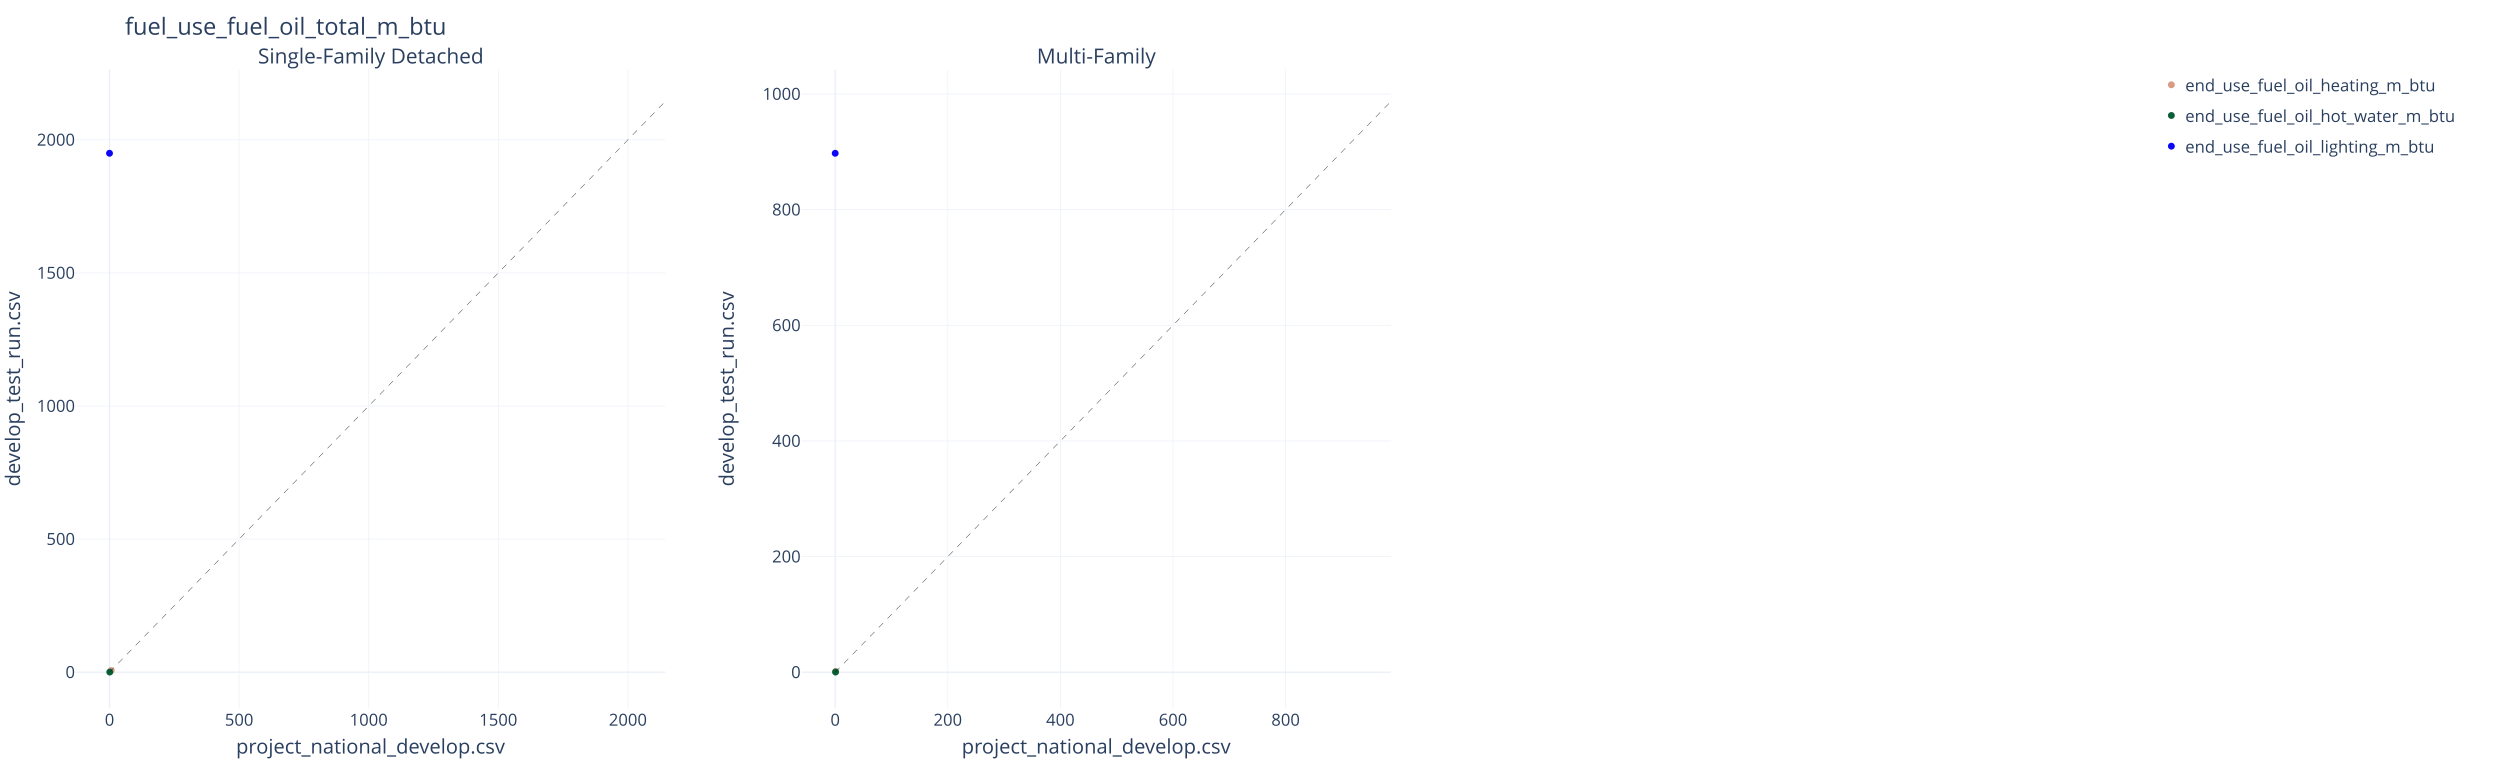
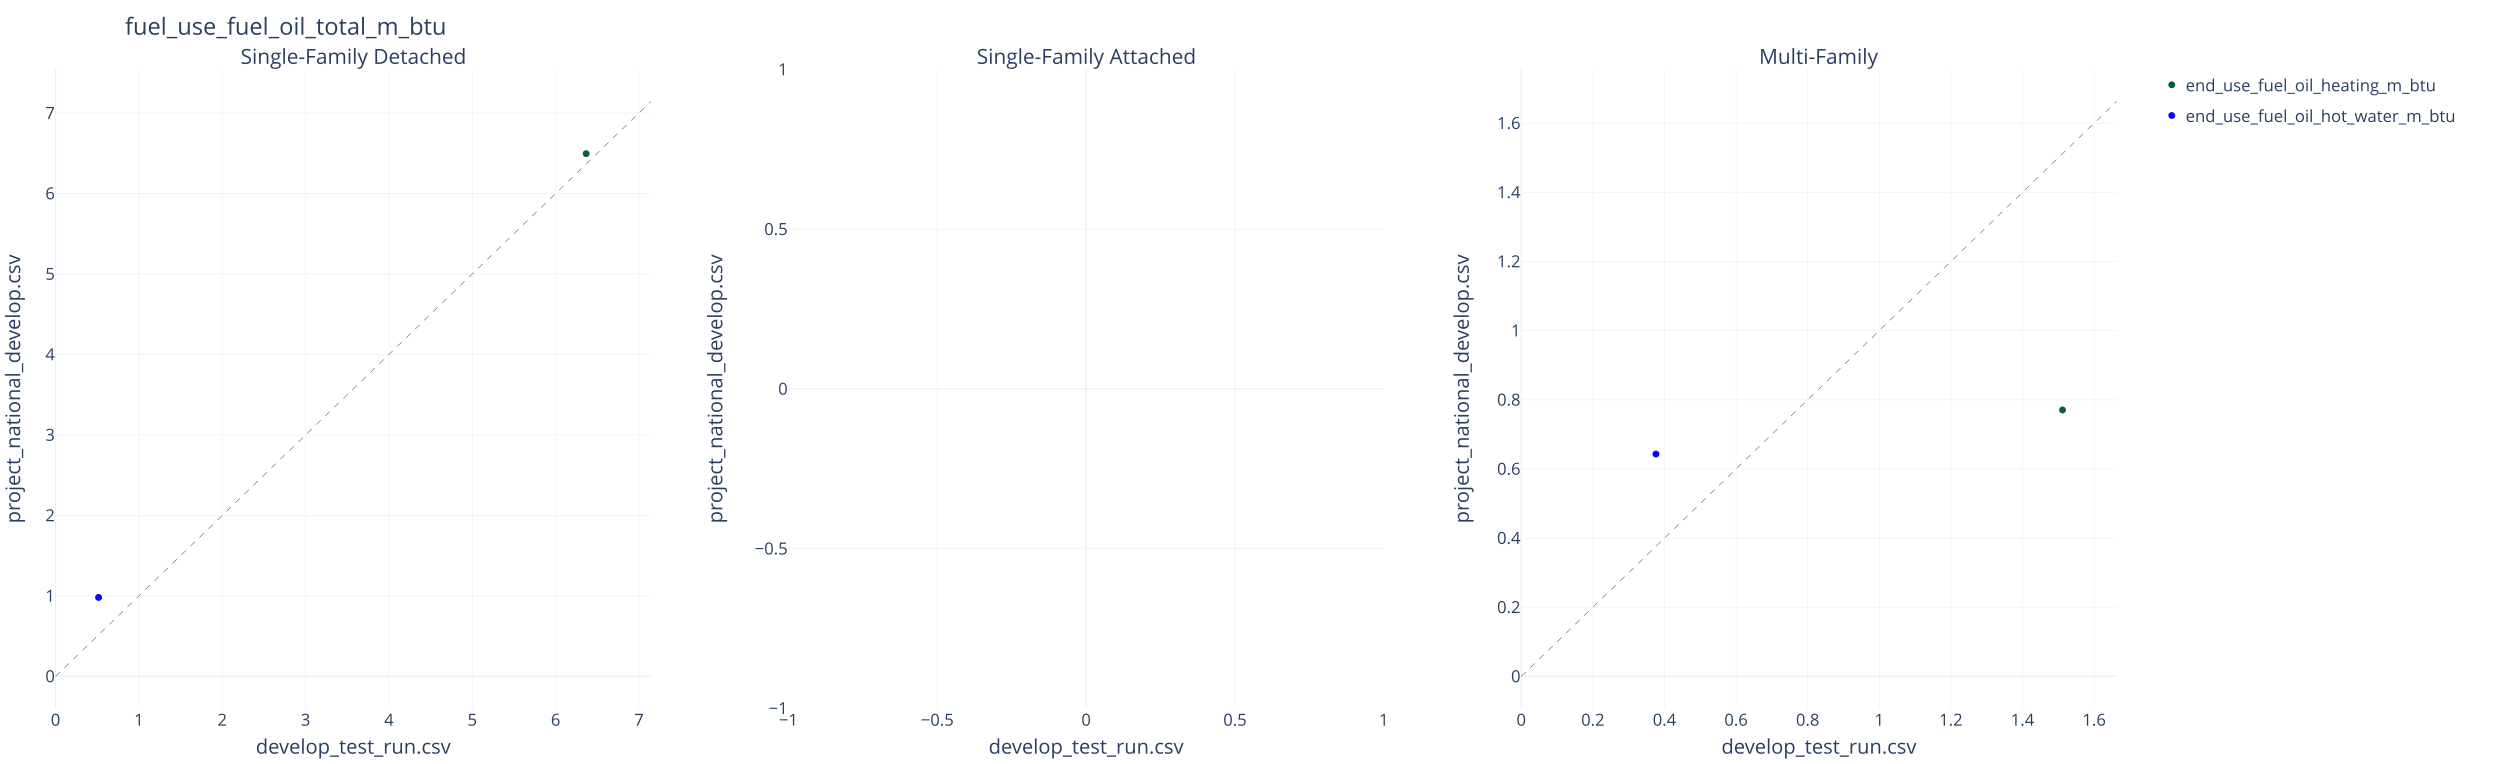
<svg xmlns="http://www.w3.org/2000/svg" class="main-svg" width="3600" height="1100" style="" viewBox="0 0 3600 1100">
  <rect x="0" y="0" width="3600" height="1100" style="fill: rgb(255, 255, 255); fill-opacity: 1;" />
-   <defs id="defs-24ae81">
+   <defs id="defs-8410a2">
    <g class="clips">
-       <clipPath id="clip24ae81xyplot" class="plotclip">
-         <rect width="849.044" height="920" />
-       </clipPath>
-       <clipPath id="clip24ae81x2y2plot" class="plotclip">
-         <rect width="849.044" height="920" />
-       </clipPath>
-       <clipPath class="axesclip" id="clip24ae81x">
-         <rect x="109" y="0" width="849.044" height="1100" />
-       </clipPath>
-       <clipPath class="axesclip" id="clip24ae81y">
+       <clipPath id="clip8410a2xyplot" class="plotclip">
+         <rect width="857.422" height="920" />
+       </clipPath>
+       <clipPath id="clip8410a2x2y2plot" class="plotclip">
+         <rect width="857.422" height="920" />
+       </clipPath>
+       <clipPath id="clip8410a2x3y3plot" class="plotclip">
+         <rect width="857.422" height="920" />
+       </clipPath>
+       <clipPath class="axesclip" id="clip8410a2x">
+         <rect x="80" y="0" width="857.422" height="1100" />
+       </clipPath>
+       <clipPath class="axesclip" id="clip8410a2y">
        <rect x="0" y="100" width="3600" height="920" />
      </clipPath>
-       <clipPath class="axesclip" id="clip24ae81xy">
-         <rect x="109" y="100" width="849.044" height="920" />
-       </clipPath>
-       <clipPath class="axesclip" id="clip24ae81y2">
+       <clipPath class="axesclip" id="clip8410a2xy">
+         <rect x="80" y="100" width="857.422" height="920" />
+       </clipPath>
+       <clipPath class="axesclip" id="clip8410a2y2">
        <rect x="0" y="100" width="3600" height="920" />
      </clipPath>
-       <clipPath class="axesclip" id="clip24ae81xy2">
-         <rect x="109" y="100" width="849.044" height="920" />
-       </clipPath>
-       <clipPath class="axesclip" id="clip24ae81x2">
-         <rect x="1153.978" y="0" width="849.044" height="1100" />
-       </clipPath>
-       <clipPath class="axesclip" id="clip24ae81x2y">
-         <rect x="1153.978" y="100" width="849.044" height="920" />
-       </clipPath>
-       <clipPath class="axesclip" id="clip24ae81x2y2">
-         <rect x="1153.978" y="100" width="849.044" height="920" />
+       <clipPath class="axesclip" id="clip8410a2xy2">
+         <rect x="80" y="100" width="857.422" height="920" />
+       </clipPath>
+       <clipPath class="axesclip" id="clip8410a2y3">
+         <rect x="0" y="100" width="3600" height="920" />
+       </clipPath>
+       <clipPath class="axesclip" id="clip8410a2xy3">
+         <rect x="80" y="100" width="857.422" height="920" />
+       </clipPath>
+       <clipPath class="axesclip" id="clip8410a2x2">
+         <rect x="1135.289" y="0" width="857.422" height="1100" />
+       </clipPath>
+       <clipPath class="axesclip" id="clip8410a2x2y">
+         <rect x="1135.289" y="100" width="857.422" height="920" />
+       </clipPath>
+       <clipPath class="axesclip" id="clip8410a2x2y2">
+         <rect x="1135.289" y="100" width="857.422" height="920" />
+       </clipPath>
+       <clipPath class="axesclip" id="clip8410a2x2y3">
+         <rect x="1135.289" y="100" width="857.422" height="920" />
+       </clipPath>
+       <clipPath class="axesclip" id="clip8410a2x3">
+         <rect x="2190.578" y="0" width="857.422" height="1100" />
+       </clipPath>
+       <clipPath class="axesclip" id="clip8410a2x3y">
+         <rect x="2190.578" y="100" width="857.422" height="920" />
+       </clipPath>
+       <clipPath class="axesclip" id="clip8410a2x3y2">
+         <rect x="2190.578" y="100" width="857.422" height="920" />
+       </clipPath>
+       <clipPath class="axesclip" id="clip8410a2x3y3">
+         <rect x="2190.578" y="100" width="857.422" height="920" />
      </clipPath>
    </g>
    <g class="gradients" />
  </defs>
  <g class="bglayer" />
  <g class="layer-below">
    <g class="imagelayer" />
    <g class="shapelayer" />
  </g>
  <g class="cartesianlayer">
    <g class="subplot xy">
      <g class="layer-subplot">
        <g class="shapelayer" />
        <g class="imagelayer" />
      </g>
      <g class="gridlayer">
        <g class="x">
-           <path class="xgrid crisp" transform="translate(344.32,0)" d="M0,100v920" style="stroke: rgb(235, 240, 248); stroke-opacity: 1; stroke-width: 1px;" />
-           <path class="xgrid crisp" transform="translate(530.93,0)" d="M0,100v920" style="stroke: rgb(235, 240, 248); stroke-opacity: 1; stroke-width: 1px;" />
-           <path class="xgrid crisp" transform="translate(717.55,0)" d="M0,100v920" style="stroke: rgb(235, 240, 248); stroke-opacity: 1; stroke-width: 1px;" />
-           <path class="xgrid crisp" transform="translate(904.16,0)" d="M0,100v920" style="stroke: rgb(235, 240, 248); stroke-opacity: 1; stroke-width: 1px;" />
+           <path class="xgrid crisp" transform="translate(200.01,0)" d="M0,100v920" style="stroke: rgb(235, 240, 248); stroke-opacity: 1; stroke-width: 1px;" />
+           <path class="xgrid crisp" transform="translate(320.03,0)" d="M0,100v920" style="stroke: rgb(235, 240, 248); stroke-opacity: 1; stroke-width: 1px;" />
+           <path class="xgrid crisp" transform="translate(440.04,0)" d="M0,100v920" style="stroke: rgb(235, 240, 248); stroke-opacity: 1; stroke-width: 1px;" />
+           <path class="xgrid crisp" transform="translate(560.06,0)" d="M0,100v920" style="stroke: rgb(235, 240, 248); stroke-opacity: 1; stroke-width: 1px;" />
+           <path class="xgrid crisp" transform="translate(680.07,0)" d="M0,100v920" style="stroke: rgb(235, 240, 248); stroke-opacity: 1; stroke-width: 1px;" />
+           <path class="xgrid crisp" transform="translate(800.08,0)" d="M0,100v920" style="stroke: rgb(235, 240, 248); stroke-opacity: 1; stroke-width: 1px;" />
+           <path class="xgrid crisp" transform="translate(920.1,0)" d="M0,100v920" style="stroke: rgb(235, 240, 248); stroke-opacity: 1; stroke-width: 1px;" />
        </g>
        <g class="y">
-           <path class="ygrid crisp" transform="translate(0,776.29)" d="M109,0h849.044" style="stroke: rgb(235, 240, 248); stroke-opacity: 1; stroke-width: 1px;" />
-           <path class="ygrid crisp" transform="translate(0,584.64)" d="M109,0h849.044" style="stroke: rgb(235, 240, 248); stroke-opacity: 1; stroke-width: 1px;" />
-           <path class="ygrid crisp" transform="translate(0,392.99)" d="M109,0h849.044" style="stroke: rgb(235, 240, 248); stroke-opacity: 1; stroke-width: 1px;" />
-           <path class="ygrid crisp" transform="translate(0,201.33)" d="M109,0h849.044" style="stroke: rgb(235, 240, 248); stroke-opacity: 1; stroke-width: 1px;" />
+           <path class="ygrid crisp" transform="translate(0,858.1)" d="M80,0h857.422" style="stroke: rgb(235, 240, 248); stroke-opacity: 1; stroke-width: 1px;" />
+           <path class="ygrid crisp" transform="translate(0,742.21)" d="M80,0h857.422" style="stroke: rgb(235, 240, 248); stroke-opacity: 1; stroke-width: 1px;" />
+           <path class="ygrid crisp" transform="translate(0,626.31)" d="M80,0h857.422" style="stroke: rgb(235, 240, 248); stroke-opacity: 1; stroke-width: 1px;" />
+           <path class="ygrid crisp" transform="translate(0,510.42)" d="M80,0h857.422" style="stroke: rgb(235, 240, 248); stroke-opacity: 1; stroke-width: 1px;" />
+           <path class="ygrid crisp" transform="translate(0,394.52)" d="M80,0h857.422" style="stroke: rgb(235, 240, 248); stroke-opacity: 1; stroke-width: 1px;" />
+           <path class="ygrid crisp" transform="translate(0,278.63)" d="M80,0h857.422" style="stroke: rgb(235, 240, 248); stroke-opacity: 1; stroke-width: 1px;" />
+           <path class="ygrid crisp" transform="translate(0,162.73)" d="M80,0h857.422" style="stroke: rgb(235, 240, 248); stroke-opacity: 1; stroke-width: 1px;" />
        </g>
      </g>
      <g class="zerolinelayer">
-         <path class="xzl zl crisp" transform="translate(157.7,0)" d="M0,100v920" style="stroke: rgb(235, 240, 248); stroke-opacity: 1; stroke-width: 2px;" />
-         <path class="yzl zl crisp" transform="translate(0,967.95)" d="M109,0h849.044" style="stroke: rgb(235, 240, 248); stroke-opacity: 1; stroke-width: 2px;" />
+         <path class="xzl zl crisp" transform="translate(80,0)" d="M0,100v920" style="stroke: rgb(235, 240, 248); stroke-opacity: 1; stroke-width: 2px;" />
+         <path class="yzl zl crisp" transform="translate(0,974)" d="M80,0h857.422" style="stroke: rgb(235, 240, 248); stroke-opacity: 1; stroke-width: 2px;" />
      </g>
      <path class="xlines-below" />
      <path class="ylines-below" />
      <g class="overlines-below" />
      <g class="xaxislayer-below" />
      <g class="yaxislayer-below" />
      <g class="overaxes-below" />
-       <g class="plot" transform="translate(109,100)" clip-path="url('#clip24ae81xyplot')">
+       <g class="plot" transform="translate(80,100)" clip-path="url('#clip8410a2xyplot')">
        <g class="scatterlayer mlayer">
-           <g class="trace scatter traceefea3f" style="stroke-miterlimit: 2; opacity: 1;">
+           <g class="trace scatter trace79774b" style="stroke-miterlimit: 2; opacity: 1;">
            <g class="fills" />
            <g class="errorbars" />
            <g class="lines" />
            <g class="points">
-               <path class="point" transform="translate(51.13,865.51)" d="M5,0A5,5 0 1,1 0,-5A5,5 0 0,1 5,0Z" style="opacity: 1; stroke-width: 0px; fill: rgb(217, 155, 130); fill-opacity: 1;" />
-             </g>
-             <g class="text" />
-           </g>
-           <g class="trace scatter trace378727" style="stroke-miterlimit: 2; opacity: 1;">
+               <path class="point" transform="translate(764.04,121.27)" d="M5,0A5,5 0 1,1 0,-5A5,5 0 0,1 5,0Z" style="opacity: 1; stroke-width: 0px; fill: rgb(10, 95, 56); fill-opacity: 1;" />
+             </g>
+             <g class="text" />
+           </g>
+           <g class="trace scatter trace654f67" style="stroke-miterlimit: 2; opacity: 1;">
            <g class="fills" />
            <g class="errorbars" />
            <g class="lines" />
            <g class="points">
-               <path class="point" transform="translate(49.07,867.75)" d="M5,0A5,5 0 1,1 0,-5A5,5 0 0,1 5,0Z" style="opacity: 1; stroke-width: 0px; fill: rgb(10, 95, 56); fill-opacity: 1;" />
-             </g>
-             <g class="text" />
-           </g>
-           <g class="trace scatter trace54c8b7" style="stroke-miterlimit: 2; opacity: 1;">
-             <g class="fills" />
-             <g class="errorbars" />
-             <g class="lines" />
-             <g class="points">
-               <path class="point" transform="translate(48.7,120.72)" d="M5,0A5,5 0 1,1 0,-5A5,5 0 0,1 5,0Z" style="opacity: 1; stroke-width: 0px; fill: rgb(12, 6, 247); fill-opacity: 1;" />
-             </g>
-             <g class="text" />
-           </g>
-           <g class="trace scatter trace19ca29" style="stroke-miterlimit: 2; opacity: 1;">
+               <path class="point" transform="translate(61.93,760.34)" d="M5,0A5,5 0 1,1 0,-5A5,5 0 0,1 5,0Z" style="opacity: 1; stroke-width: 0px; fill: rgb(12, 6, 247); fill-opacity: 1;" />
+             </g>
+             <g class="text" />
+           </g>
+           <g class="trace scatter tracee94e32" style="stroke-miterlimit: 2; opacity: 1;">
            <g class="fills" />
            <g class="errorbars" />
            <g class="lines">
-               <path class="js-line" d="M48.7,867.95L849.04,46" style="vector-effect: non-scaling-stroke; fill: none; stroke: rgb(0, 0, 0); stroke-opacity: 1; stroke-width: 0.5px; opacity: 1; stroke-dasharray: 9px, 9px;" />
+               <path class="js-line" d="M0,874L857.42,46" style="vector-effect: non-scaling-stroke; fill: none; stroke: rgb(0, 0, 0); stroke-opacity: 1; stroke-width: 0.5px; opacity: 1; stroke-dasharray: 9px, 9px;" />
            </g>
            <g class="points" />
            <g class="text" />
          </g>
        </g>
      </g>
      <g class="overplot" />
      <path class="xlines-above crisp" style="fill: none;" d="M0,0" />
      <path class="ylines-above crisp" style="fill: none;" d="M0,0" />
      <g class="overlines-above" />
      <g class="xaxislayer-above">
        <g class="xtick">
-           <text text-anchor="middle" x="0" y="1045" transform="translate(157.7,0)" style="font-family: 'Open Sans', verdana, arial, sans-serif; font-size: 24px; fill: rgb(42, 63, 95); fill-opacity: 1; white-space: pre;">0</text>
-         </g>
-         <g class="xtick">
-           <text text-anchor="middle" x="0" y="1045" transform="translate(344.32,0)" style="font-family: 'Open Sans', verdana, arial, sans-serif; font-size: 24px; fill: rgb(42, 63, 95); fill-opacity: 1; white-space: pre;">500</text>
-         </g>
-         <g class="xtick">
-           <text text-anchor="middle" x="0" y="1045" transform="translate(530.93,0)" style="font-family: 'Open Sans', verdana, arial, sans-serif; font-size: 24px; fill: rgb(42, 63, 95); fill-opacity: 1; white-space: pre;">1000</text>
-         </g>
-         <g class="xtick">
-           <text text-anchor="middle" x="0" y="1045" transform="translate(717.55,0)" style="font-family: 'Open Sans', verdana, arial, sans-serif; font-size: 24px; fill: rgb(42, 63, 95); fill-opacity: 1; white-space: pre;">1500</text>
-         </g>
-         <g class="xtick">
-           <text text-anchor="middle" x="0" y="1045" transform="translate(904.16,0)" style="font-family: 'Open Sans', verdana, arial, sans-serif; font-size: 24px; fill: rgb(42, 63, 95); fill-opacity: 1; white-space: pre;">2000</text>
+           <text text-anchor="middle" x="0" y="1045" transform="translate(80,0)" style="font-family: 'Open Sans', verdana, arial, sans-serif; font-size: 24px; fill: rgb(42, 63, 95); fill-opacity: 1; white-space: pre;">0</text>
+         </g>
+         <g class="xtick">
+           <text text-anchor="middle" x="0" y="1045" transform="translate(200.01,0)" style="font-family: 'Open Sans', verdana, arial, sans-serif; font-size: 24px; fill: rgb(42, 63, 95); fill-opacity: 1; white-space: pre;">1</text>
+         </g>
+         <g class="xtick">
+           <text text-anchor="middle" x="0" y="1045" transform="translate(320.03,0)" style="font-family: 'Open Sans', verdana, arial, sans-serif; font-size: 24px; fill: rgb(42, 63, 95); fill-opacity: 1; white-space: pre;">2</text>
+         </g>
+         <g class="xtick">
+           <text text-anchor="middle" x="0" y="1045" transform="translate(440.04,0)" style="font-family: 'Open Sans', verdana, arial, sans-serif; font-size: 24px; fill: rgb(42, 63, 95); fill-opacity: 1; white-space: pre;">3</text>
+         </g>
+         <g class="xtick">
+           <text text-anchor="middle" x="0" y="1045" transform="translate(560.06,0)" style="font-family: 'Open Sans', verdana, arial, sans-serif; font-size: 24px; fill: rgb(42, 63, 95); fill-opacity: 1; white-space: pre;">4</text>
+         </g>
+         <g class="xtick">
+           <text text-anchor="middle" x="0" y="1045" transform="translate(680.07,0)" style="font-family: 'Open Sans', verdana, arial, sans-serif; font-size: 24px; fill: rgb(42, 63, 95); fill-opacity: 1; white-space: pre;">5</text>
+         </g>
+         <g class="xtick">
+           <text text-anchor="middle" x="0" y="1045" transform="translate(800.08,0)" style="font-family: 'Open Sans', verdana, arial, sans-serif; font-size: 24px; fill: rgb(42, 63, 95); fill-opacity: 1; white-space: pre;">6</text>
+         </g>
+         <g class="xtick">
+           <text text-anchor="middle" x="0" y="1045" transform="translate(920.1,0)" style="font-family: 'Open Sans', verdana, arial, sans-serif; font-size: 24px; fill: rgb(42, 63, 95); fill-opacity: 1; white-space: pre;">7</text>
        </g>
      </g>
      <g class="yaxislayer-above">
        <g class="ytick">
-           <text text-anchor="end" x="108" y="8.4" transform="translate(0,967.95)" style="font-family: 'Open Sans', verdana, arial, sans-serif; font-size: 24px; fill: rgb(42, 63, 95); fill-opacity: 1; white-space: pre;">0</text>
-         </g>
-         <g class="ytick">
-           <text text-anchor="end" x="108" y="8.4" transform="translate(0,776.29)" style="font-family: 'Open Sans', verdana, arial, sans-serif; font-size: 24px; fill: rgb(42, 63, 95); fill-opacity: 1; white-space: pre;">500</text>
-         </g>
-         <g class="ytick">
-           <text text-anchor="end" x="108" y="8.4" transform="translate(0,584.64)" style="font-family: 'Open Sans', verdana, arial, sans-serif; font-size: 24px; fill: rgb(42, 63, 95); fill-opacity: 1; white-space: pre;">1000</text>
-         </g>
-         <g class="ytick">
-           <text text-anchor="end" x="108" y="8.4" transform="translate(0,392.99)" style="font-family: 'Open Sans', verdana, arial, sans-serif; font-size: 24px; fill: rgb(42, 63, 95); fill-opacity: 1; white-space: pre;">1500</text>
-         </g>
-         <g class="ytick">
-           <text text-anchor="end" x="108" y="8.4" transform="translate(0,201.33)" style="font-family: 'Open Sans', verdana, arial, sans-serif; font-size: 24px; fill: rgb(42, 63, 95); fill-opacity: 1; white-space: pre;">2000</text>
+           <text text-anchor="end" x="79" y="8.4" transform="translate(0,974)" style="font-family: 'Open Sans', verdana, arial, sans-serif; font-size: 24px; fill: rgb(42, 63, 95); fill-opacity: 1; white-space: pre;">0</text>
+         </g>
+         <g class="ytick">
+           <text text-anchor="end" x="79" y="8.4" transform="translate(0,858.1)" style="font-family: 'Open Sans', verdana, arial, sans-serif; font-size: 24px; fill: rgb(42, 63, 95); fill-opacity: 1; white-space: pre;">1</text>
+         </g>
+         <g class="ytick">
+           <text text-anchor="end" x="79" y="8.4" transform="translate(0,742.21)" style="font-family: 'Open Sans', verdana, arial, sans-serif; font-size: 24px; fill: rgb(42, 63, 95); fill-opacity: 1; white-space: pre;">2</text>
+         </g>
+         <g class="ytick">
+           <text text-anchor="end" x="79" y="8.4" transform="translate(0,626.31)" style="font-family: 'Open Sans', verdana, arial, sans-serif; font-size: 24px; fill: rgb(42, 63, 95); fill-opacity: 1; white-space: pre;">3</text>
+         </g>
+         <g class="ytick">
+           <text text-anchor="end" x="79" y="8.4" transform="translate(0,510.42)" style="font-family: 'Open Sans', verdana, arial, sans-serif; font-size: 24px; fill: rgb(42, 63, 95); fill-opacity: 1; white-space: pre;">4</text>
+         </g>
+         <g class="ytick">
+           <text text-anchor="end" x="79" y="8.4" transform="translate(0,394.52)" style="font-family: 'Open Sans', verdana, arial, sans-serif; font-size: 24px; fill: rgb(42, 63, 95); fill-opacity: 1; white-space: pre;">5</text>
+         </g>
+         <g class="ytick">
+           <text text-anchor="end" x="79" y="8.4" transform="translate(0,278.63)" style="font-family: 'Open Sans', verdana, arial, sans-serif; font-size: 24px; fill: rgb(42, 63, 95); fill-opacity: 1; white-space: pre;">6</text>
+         </g>
+         <g class="ytick">
+           <text text-anchor="end" x="79" y="8.4" transform="translate(0,162.73)" style="font-family: 'Open Sans', verdana, arial, sans-serif; font-size: 24px; fill: rgb(42, 63, 95); fill-opacity: 1; white-space: pre;">7</text>
        </g>
      </g>
      <g class="overaxes-above" />
    </g>
    <g class="subplot x2y2">
      <g class="layer-subplot">
        <g class="shapelayer" />
        <g class="imagelayer" />
      </g>
      <g class="gridlayer">
        <g class="x2">
-           <path class="x2grid crisp" transform="translate(1364.828,0)" d="M0,100v920" style="stroke: rgb(235, 240, 248); stroke-opacity: 1; stroke-width: 1px;" />
-           <path class="x2grid crisp" transform="translate(1526.968,0)" d="M0,100v920" style="stroke: rgb(235, 240, 248); stroke-opacity: 1; stroke-width: 1px;" />
-           <path class="x2grid crisp" transform="translate(1689.118,0)" d="M0,100v920" style="stroke: rgb(235, 240, 248); stroke-opacity: 1; stroke-width: 1px;" />
-           <path class="x2grid crisp" transform="translate(1851.268,0)" d="M0,100v920" style="stroke: rgb(235, 240, 248); stroke-opacity: 1; stroke-width: 1px;" />
+           <path class="x2grid crisp" transform="translate(1349.649,0)" d="M0,100v920" style="stroke: rgb(235, 240, 248); stroke-opacity: 1; stroke-width: 1px;" />
+           <path class="x2grid crisp" transform="translate(1778.359,0)" d="M0,100v920" style="stroke: rgb(235, 240, 248); stroke-opacity: 1; stroke-width: 1px;" />
        </g>
        <g class="y2">
-           <path class="y2grid crisp" transform="translate(0,801.52)" d="M1153.978,0h849.044" style="stroke: rgb(235, 240, 248); stroke-opacity: 1; stroke-width: 1px;" />
-           <path class="y2grid crisp" transform="translate(0,634.97)" d="M1153.978,0h849.044" style="stroke: rgb(235, 240, 248); stroke-opacity: 1; stroke-width: 1px;" />
-           <path class="y2grid crisp" transform="translate(0,468.42)" d="M1153.978,0h849.044" style="stroke: rgb(235, 240, 248); stroke-opacity: 1; stroke-width: 1px;" />
-           <path class="y2grid crisp" transform="translate(0,301.88)" d="M1153.978,0h849.044" style="stroke: rgb(235, 240, 248); stroke-opacity: 1; stroke-width: 1px;" />
-           <path class="y2grid crisp" transform="translate(0,135.33)" d="M1153.978,0h849.044" style="stroke: rgb(235, 240, 248); stroke-opacity: 1; stroke-width: 1px;" />
+           <path class="y2grid crisp" transform="translate(0,790)" d="M1135.289,0h857.422" style="stroke: rgb(235, 240, 248); stroke-opacity: 1; stroke-width: 1px;" />
+           <path class="y2grid crisp" transform="translate(0,330)" d="M1135.289,0h857.422" style="stroke: rgb(235, 240, 248); stroke-opacity: 1; stroke-width: 1px;" />
        </g>
      </g>
      <g class="zerolinelayer">
-         <path class="x2zl zl crisp" transform="translate(1202.678,0)" d="M0,100v920" style="stroke: rgb(235, 240, 248); stroke-opacity: 1; stroke-width: 2px;" />
-         <path class="y2zl zl crisp" transform="translate(0,968.06)" d="M1153.978,0h849.044" style="stroke: rgb(235, 240, 248); stroke-opacity: 1; stroke-width: 2px;" />
+         <path class="x2zl zl crisp" transform="translate(1563.999,0)" d="M0,100v920" style="stroke: rgb(235, 240, 248); stroke-opacity: 1; stroke-width: 2px;" />
+         <path class="y2zl zl crisp" transform="translate(0,560)" d="M1135.289,0h857.422" style="stroke: rgb(235, 240, 248); stroke-opacity: 1; stroke-width: 2px;" />
      </g>
      <path class="xlines-below" />
      <path class="ylines-below" />
      <g class="overlines-below" />
      <g class="xaxislayer-below" />
      <g class="yaxislayer-below" />
      <g class="overaxes-below" />
-       <g class="plot" transform="translate(1153.978,100)" clip-path="url('#clip24ae81x2y2plot')">
+       <g class="plot" transform="translate(1135.289,100)" clip-path="url('#clip8410a2x2y2plot')">
        <g class="scatterlayer mlayer">
-           <g class="trace scatter trace156dd3" style="stroke-miterlimit: 2; opacity: 1;">
+           <g class="trace scatter tracecfc999" style="stroke-miterlimit: 2; opacity: 1;">
            <g class="fills" />
            <g class="errorbars" />
            <g class="lines" />
-             <g class="points">
-               <path class="point" transform="translate(49.33,866.8)" d="M5,0A5,5 0 1,1 0,-5A5,5 0 0,1 5,0Z" style="opacity: 1; stroke-width: 0px; fill: rgb(217, 155, 130); fill-opacity: 1;" />
-             </g>
-             <g class="text" />
-           </g>
-           <g class="trace scatter tracee5cf51" style="stroke-miterlimit: 2; opacity: 1;">
-             <g class="fills" />
-             <g class="errorbars" />
-             <g class="lines" />
-             <g class="points">
-               <path class="point" transform="translate(49.22,867.75)" d="M5,0A5,5 0 1,1 0,-5A5,5 0 0,1 5,0Z" style="opacity: 1; stroke-width: 0px; fill: rgb(10, 95, 56); fill-opacity: 1;" />
-             </g>
-             <g class="text" />
-           </g>
-           <g class="trace scatter trace0045f9" style="stroke-miterlimit: 2; opacity: 1;">
-             <g class="fills" />
-             <g class="errorbars" />
-             <g class="lines" />
-             <g class="points">
-               <path class="point" transform="translate(48.7,120.73)" d="M5,0A5,5 0 1,1 0,-5A5,5 0 0,1 5,0Z" style="opacity: 1; stroke-width: 0px; fill: rgb(12, 6, 247); fill-opacity: 1;" />
-             </g>
-             <g class="text" />
-           </g>
-           <g class="trace scatter tracef6a11c" style="stroke-miterlimit: 2; opacity: 1;">
-             <g class="fills" />
-             <g class="errorbars" />
-             <g class="lines">
-               <path class="js-line" d="M48.7,868.06L849.04,46" style="vector-effect: non-scaling-stroke; fill: none; stroke: rgb(0, 0, 0); stroke-opacity: 1; stroke-width: 0.5px; opacity: 1; stroke-dasharray: 9px, 9px;" />
-             </g>
            <g class="points" />
            <g class="text" />
          </g>
        </g>
      </g>
      <g class="overplot" />
      <path class="xlines-above crisp" style="fill: none;" d="M0,0" />
      <path class="ylines-above crisp" style="fill: none;" d="M0,0" />
      <g class="overlines-above" />
      <g class="xaxislayer-above">
        <g class="x2tick">
-           <text text-anchor="middle" x="0" y="1045" transform="translate(1202.678,0)" style="font-family: 'Open Sans', verdana, arial, sans-serif; font-size: 24px; fill: rgb(42, 63, 95); fill-opacity: 1; white-space: pre;">0</text>
+           <text text-anchor="middle" x="0" y="1045" transform="translate(1135.289,0)" style="font-family: 'Open Sans', verdana, arial, sans-serif; font-size: 24px; fill: rgb(42, 63, 95); fill-opacity: 1; white-space: pre;">−1</text>
        </g>
        <g class="x2tick">
-           <text text-anchor="middle" x="0" y="1045" transform="translate(1364.828,0)" style="font-family: 'Open Sans', verdana, arial, sans-serif; font-size: 24px; fill: rgb(42, 63, 95); fill-opacity: 1; white-space: pre;">200</text>
+           <text text-anchor="middle" x="0" y="1045" transform="translate(1349.649,0)" style="font-family: 'Open Sans', verdana, arial, sans-serif; font-size: 24px; fill: rgb(42, 63, 95); fill-opacity: 1; white-space: pre;">−0.5</text>
        </g>
        <g class="x2tick">
-           <text text-anchor="middle" x="0" y="1045" transform="translate(1526.968,0)" style="font-family: 'Open Sans', verdana, arial, sans-serif; font-size: 24px; fill: rgb(42, 63, 95); fill-opacity: 1; white-space: pre;">400</text>
+           <text text-anchor="middle" x="0" y="1045" transform="translate(1563.999,0)" style="font-family: 'Open Sans', verdana, arial, sans-serif; font-size: 24px; fill: rgb(42, 63, 95); fill-opacity: 1; white-space: pre;">0</text>
        </g>
        <g class="x2tick">
-           <text text-anchor="middle" x="0" y="1045" transform="translate(1689.118,0)" style="font-family: 'Open Sans', verdana, arial, sans-serif; font-size: 24px; fill: rgb(42, 63, 95); fill-opacity: 1; white-space: pre;">600</text>
+           <text text-anchor="middle" x="0" y="1045" transform="translate(1778.359,0)" style="font-family: 'Open Sans', verdana, arial, sans-serif; font-size: 24px; fill: rgb(42, 63, 95); fill-opacity: 1; white-space: pre;">0.5</text>
        </g>
        <g class="x2tick">
-           <text text-anchor="middle" x="0" y="1045" transform="translate(1851.268,0)" style="font-family: 'Open Sans', verdana, arial, sans-serif; font-size: 24px; fill: rgb(42, 63, 95); fill-opacity: 1; white-space: pre;">800</text>
+           <text text-anchor="middle" x="0" y="1045" transform="translate(1992.709,0)" style="font-family: 'Open Sans', verdana, arial, sans-serif; font-size: 24px; fill: rgb(42, 63, 95); fill-opacity: 1; white-space: pre;">1</text>
        </g>
      </g>
      <g class="yaxislayer-above">
        <g class="y2tick">
-           <text text-anchor="end" x="1152.978" y="8.4" transform="translate(0,968.06)" style="font-family: 'Open Sans', verdana, arial, sans-serif; font-size: 24px; fill: rgb(42, 63, 95); fill-opacity: 1; white-space: pre;">0</text>
+           <text text-anchor="end" x="1134.289" y="8.4" transform="translate(0,1020)" style="font-family: 'Open Sans', verdana, arial, sans-serif; font-size: 24px; fill: rgb(42, 63, 95); fill-opacity: 1; white-space: pre;">−1</text>
        </g>
        <g class="y2tick">
-           <text text-anchor="end" x="1152.978" y="8.4" transform="translate(0,801.52)" style="font-family: 'Open Sans', verdana, arial, sans-serif; font-size: 24px; fill: rgb(42, 63, 95); fill-opacity: 1; white-space: pre;">200</text>
+           <text text-anchor="end" x="1134.289" y="8.4" transform="translate(0,790)" style="font-family: 'Open Sans', verdana, arial, sans-serif; font-size: 24px; fill: rgb(42, 63, 95); fill-opacity: 1; white-space: pre;">−0.5</text>
        </g>
        <g class="y2tick">
-           <text text-anchor="end" x="1152.978" y="8.4" transform="translate(0,634.97)" style="font-family: 'Open Sans', verdana, arial, sans-serif; font-size: 24px; fill: rgb(42, 63, 95); fill-opacity: 1; white-space: pre;">400</text>
+           <text text-anchor="end" x="1134.289" y="8.4" transform="translate(0,560)" style="font-family: 'Open Sans', verdana, arial, sans-serif; font-size: 24px; fill: rgb(42, 63, 95); fill-opacity: 1; white-space: pre;">0</text>
        </g>
        <g class="y2tick">
-           <text text-anchor="end" x="1152.978" y="8.4" transform="translate(0,468.42)" style="font-family: 'Open Sans', verdana, arial, sans-serif; font-size: 24px; fill: rgb(42, 63, 95); fill-opacity: 1; white-space: pre;">600</text>
+           <text text-anchor="end" x="1134.289" y="8.4" transform="translate(0,330)" style="font-family: 'Open Sans', verdana, arial, sans-serif; font-size: 24px; fill: rgb(42, 63, 95); fill-opacity: 1; white-space: pre;">0.5</text>
        </g>
        <g class="y2tick">
-           <text text-anchor="end" x="1152.978" y="8.4" transform="translate(0,301.88)" style="font-family: 'Open Sans', verdana, arial, sans-serif; font-size: 24px; fill: rgb(42, 63, 95); fill-opacity: 1; white-space: pre;">800</text>
-         </g>
-         <g class="y2tick">
-           <text text-anchor="end" x="1152.978" y="8.4" transform="translate(0,135.33)" style="font-family: 'Open Sans', verdana, arial, sans-serif; font-size: 24px; fill: rgb(42, 63, 95); fill-opacity: 1; white-space: pre;">1000</text>
+           <text text-anchor="end" x="1134.289" y="8.4" transform="translate(0,100)" style="font-family: 'Open Sans', verdana, arial, sans-serif; font-size: 24px; fill: rgb(42, 63, 95); fill-opacity: 1; white-space: pre;">1</text>
+         </g>
+       </g>
+       <g class="overaxes-above" />
+     </g>
+     <g class="subplot x3y3">
+       <g class="layer-subplot">
+         <g class="shapelayer" />
+         <g class="imagelayer" />
+       </g>
+       <g class="gridlayer">
+         <g class="x3">
+           <path class="x3grid crisp" transform="translate(2293.698,0)" d="M0,100v920" style="stroke: rgb(235, 240, 248); stroke-opacity: 1; stroke-width: 1px;" />
+           <path class="x3grid crisp" transform="translate(2396.818,0)" d="M0,100v920" style="stroke: rgb(235, 240, 248); stroke-opacity: 1; stroke-width: 1px;" />
+           <path class="x3grid crisp" transform="translate(2499.938,0)" d="M0,100v920" style="stroke: rgb(235, 240, 248); stroke-opacity: 1; stroke-width: 1px;" />
+           <path class="x3grid crisp" transform="translate(2603.058,0)" d="M0,100v920" style="stroke: rgb(235, 240, 248); stroke-opacity: 1; stroke-width: 1px;" />
+           <path class="x3grid crisp" transform="translate(2706.178,0)" d="M0,100v920" style="stroke: rgb(235, 240, 248); stroke-opacity: 1; stroke-width: 1px;" />
+           <path class="x3grid crisp" transform="translate(2809.298,0)" d="M0,100v920" style="stroke: rgb(235, 240, 248); stroke-opacity: 1; stroke-width: 1px;" />
+           <path class="x3grid crisp" transform="translate(2912.418,0)" d="M0,100v920" style="stroke: rgb(235, 240, 248); stroke-opacity: 1; stroke-width: 1px;" />
+           <path class="x3grid crisp" transform="translate(3015.538,0)" d="M0,100v920" style="stroke: rgb(235, 240, 248); stroke-opacity: 1; stroke-width: 1px;" />
+         </g>
+         <g class="y3">
+           <path class="y3grid crisp" transform="translate(0,874.42)" d="M2190.578,0h857.422" style="stroke: rgb(235, 240, 248); stroke-opacity: 1; stroke-width: 1px;" />
+           <path class="y3grid crisp" transform="translate(0,774.84)" d="M2190.578,0h857.422" style="stroke: rgb(235, 240, 248); stroke-opacity: 1; stroke-width: 1px;" />
+           <path class="y3grid crisp" transform="translate(0,675.25)" d="M2190.578,0h857.422" style="stroke: rgb(235, 240, 248); stroke-opacity: 1; stroke-width: 1px;" />
+           <path class="y3grid crisp" transform="translate(0,575.67)" d="M2190.578,0h857.422" style="stroke: rgb(235, 240, 248); stroke-opacity: 1; stroke-width: 1px;" />
+           <path class="y3grid crisp" transform="translate(0,476.09)" d="M2190.578,0h857.422" style="stroke: rgb(235, 240, 248); stroke-opacity: 1; stroke-width: 1px;" />
+           <path class="y3grid crisp" transform="translate(0,376.51)" d="M2190.578,0h857.422" style="stroke: rgb(235, 240, 248); stroke-opacity: 1; stroke-width: 1px;" />
+           <path class="y3grid crisp" transform="translate(0,276.93)" d="M2190.578,0h857.422" style="stroke: rgb(235, 240, 248); stroke-opacity: 1; stroke-width: 1px;" />
+           <path class="y3grid crisp" transform="translate(0,177.34)" d="M2190.578,0h857.422" style="stroke: rgb(235, 240, 248); stroke-opacity: 1; stroke-width: 1px;" />
+         </g>
+       </g>
+       <g class="zerolinelayer">
+         <path class="x3zl zl crisp" transform="translate(2190.578,0)" d="M0,100v920" style="stroke: rgb(235, 240, 248); stroke-opacity: 1; stroke-width: 2px;" />
+         <path class="y3zl zl crisp" transform="translate(0,974)" d="M2190.578,0h857.422" style="stroke: rgb(235, 240, 248); stroke-opacity: 1; stroke-width: 2px;" />
+       </g>
+       <path class="xlines-below" />
+       <path class="ylines-below" />
+       <g class="overlines-below" />
+       <g class="xaxislayer-below" />
+       <g class="yaxislayer-below" />
+       <g class="overaxes-below" />
+       <g class="plot" transform="translate(2190.578,100)" clip-path="url('#clip8410a2x3y3plot')">
+         <g class="scatterlayer mlayer">
+           <g class="trace scatter trace0fedd6" style="stroke-miterlimit: 2; opacity: 1;">
+             <g class="fills" />
+             <g class="errorbars" />
+             <g class="lines" />
+             <g class="points">
+               <path class="point" transform="translate(779.47,490.36)" d="M5,0A5,5 0 1,1 0,-5A5,5 0 0,1 5,0Z" style="opacity: 1; stroke-width: 0px; fill: rgb(10, 95, 56); fill-opacity: 1;" />
+             </g>
+             <g class="text" />
+           </g>
+           <g class="trace scatter trace68eef4" style="stroke-miterlimit: 2; opacity: 1;">
+             <g class="fills" />
+             <g class="errorbars" />
+             <g class="lines" />
+             <g class="points">
+               <path class="point" transform="translate(193.99,553.84)" d="M5,0A5,5 0 1,1 0,-5A5,5 0 0,1 5,0Z" style="opacity: 1; stroke-width: 0px; fill: rgb(12, 6, 247); fill-opacity: 1;" />
+             </g>
+             <g class="text" />
+           </g>
+           <g class="trace scatter trace5a6f7e" style="stroke-miterlimit: 2; opacity: 1;">
+             <g class="fills" />
+             <g class="errorbars" />
+             <g class="lines">
+               <path class="js-line" d="M0,874L857.42,46" style="vector-effect: non-scaling-stroke; fill: none; stroke: rgb(0, 0, 0); stroke-opacity: 1; stroke-width: 0.5px; opacity: 1; stroke-dasharray: 9px, 9px;" />
+             </g>
+             <g class="points" />
+             <g class="text" />
+           </g>
+         </g>
+       </g>
+       <g class="overplot" />
+       <path class="xlines-above crisp" style="fill: none;" d="M0,0" />
+       <path class="ylines-above crisp" style="fill: none;" d="M0,0" />
+       <g class="overlines-above" />
+       <g class="xaxislayer-above">
+         <g class="x3tick">
+           <text text-anchor="middle" x="0" y="1045" transform="translate(2190.578,0)" style="font-family: 'Open Sans', verdana, arial, sans-serif; font-size: 24px; fill: rgb(42, 63, 95); fill-opacity: 1; white-space: pre;">0</text>
+         </g>
+         <g class="x3tick">
+           <text text-anchor="middle" x="0" y="1045" transform="translate(2293.698,0)" style="font-family: 'Open Sans', verdana, arial, sans-serif; font-size: 24px; fill: rgb(42, 63, 95); fill-opacity: 1; white-space: pre;">0.2</text>
+         </g>
+         <g class="x3tick">
+           <text text-anchor="middle" x="0" y="1045" transform="translate(2396.818,0)" style="font-family: 'Open Sans', verdana, arial, sans-serif; font-size: 24px; fill: rgb(42, 63, 95); fill-opacity: 1; white-space: pre;">0.4</text>
+         </g>
+         <g class="x3tick">
+           <text text-anchor="middle" x="0" y="1045" transform="translate(2499.938,0)" style="font-family: 'Open Sans', verdana, arial, sans-serif; font-size: 24px; fill: rgb(42, 63, 95); fill-opacity: 1; white-space: pre;">0.6</text>
+         </g>
+         <g class="x3tick">
+           <text text-anchor="middle" x="0" y="1045" transform="translate(2603.058,0)" style="font-family: 'Open Sans', verdana, arial, sans-serif; font-size: 24px; fill: rgb(42, 63, 95); fill-opacity: 1; white-space: pre;">0.8</text>
+         </g>
+         <g class="x3tick">
+           <text text-anchor="middle" x="0" y="1045" transform="translate(2706.178,0)" style="font-family: 'Open Sans', verdana, arial, sans-serif; font-size: 24px; fill: rgb(42, 63, 95); fill-opacity: 1; white-space: pre;">1</text>
+         </g>
+         <g class="x3tick">
+           <text text-anchor="middle" x="0" y="1045" transform="translate(2809.298,0)" style="font-family: 'Open Sans', verdana, arial, sans-serif; font-size: 24px; fill: rgb(42, 63, 95); fill-opacity: 1; white-space: pre;">1.2</text>
+         </g>
+         <g class="x3tick">
+           <text text-anchor="middle" x="0" y="1045" transform="translate(2912.418,0)" style="font-family: 'Open Sans', verdana, arial, sans-serif; font-size: 24px; fill: rgb(42, 63, 95); fill-opacity: 1; white-space: pre;">1.4</text>
+         </g>
+         <g class="x3tick">
+           <text text-anchor="middle" x="0" y="1045" transform="translate(3015.538,0)" style="font-family: 'Open Sans', verdana, arial, sans-serif; font-size: 24px; fill: rgb(42, 63, 95); fill-opacity: 1; white-space: pre;">1.6</text>
+         </g>
+       </g>
+       <g class="yaxislayer-above">
+         <g class="y3tick">
+           <text text-anchor="end" x="2189.578" y="8.4" transform="translate(0,974)" style="font-family: 'Open Sans', verdana, arial, sans-serif; font-size: 24px; fill: rgb(42, 63, 95); fill-opacity: 1; white-space: pre;">0</text>
+         </g>
+         <g class="y3tick">
+           <text text-anchor="end" x="2189.578" y="8.4" transform="translate(0,874.42)" style="font-family: 'Open Sans', verdana, arial, sans-serif; font-size: 24px; fill: rgb(42, 63, 95); fill-opacity: 1; white-space: pre;">0.2</text>
+         </g>
+         <g class="y3tick">
+           <text text-anchor="end" x="2189.578" y="8.4" transform="translate(0,774.84)" style="font-family: 'Open Sans', verdana, arial, sans-serif; font-size: 24px; fill: rgb(42, 63, 95); fill-opacity: 1; white-space: pre;">0.4</text>
+         </g>
+         <g class="y3tick">
+           <text text-anchor="end" x="2189.578" y="8.4" transform="translate(0,675.25)" style="font-family: 'Open Sans', verdana, arial, sans-serif; font-size: 24px; fill: rgb(42, 63, 95); fill-opacity: 1; white-space: pre;">0.6</text>
+         </g>
+         <g class="y3tick">
+           <text text-anchor="end" x="2189.578" y="8.4" transform="translate(0,575.67)" style="font-family: 'Open Sans', verdana, arial, sans-serif; font-size: 24px; fill: rgb(42, 63, 95); fill-opacity: 1; white-space: pre;">0.8</text>
+         </g>
+         <g class="y3tick">
+           <text text-anchor="end" x="2189.578" y="8.4" transform="translate(0,476.09)" style="font-family: 'Open Sans', verdana, arial, sans-serif; font-size: 24px; fill: rgb(42, 63, 95); fill-opacity: 1; white-space: pre;">1</text>
+         </g>
+         <g class="y3tick">
+           <text text-anchor="end" x="2189.578" y="8.4" transform="translate(0,376.51)" style="font-family: 'Open Sans', verdana, arial, sans-serif; font-size: 24px; fill: rgb(42, 63, 95); fill-opacity: 1; white-space: pre;">1.2</text>
+         </g>
+         <g class="y3tick">
+           <text text-anchor="end" x="2189.578" y="8.4" transform="translate(0,276.93)" style="font-family: 'Open Sans', verdana, arial, sans-serif; font-size: 24px; fill: rgb(42, 63, 95); fill-opacity: 1; white-space: pre;">1.4</text>
+         </g>
+         <g class="y3tick">
+           <text text-anchor="end" x="2189.578" y="8.4" transform="translate(0,177.34)" style="font-family: 'Open Sans', verdana, arial, sans-serif; font-size: 24px; fill: rgb(42, 63, 95); fill-opacity: 1; white-space: pre;">1.6</text>
        </g>
      </g>
      <g class="overaxes-above" />
    </g>
  </g>
  <g class="polarlayer" />
  <g class="ternarylayer" />
  <g class="geolayer" />
  <g class="funnelarealayer" />
  <g class="pielayer" />
  <g class="treemaplayer" />
  <g class="sunburstlayer" />
  <g class="glimages" />
-   <defs id="topdefs-24ae81">
+   <defs id="topdefs-8410a2">
    <g class="clips" />
-     <clipPath id="legend24ae81">
-       <rect width="481" height="133" x="0" y="0" />
+     <clipPath id="legend8410a2">
+       <rect width="481" height="89" x="0" y="0" />
    </clipPath>
  </defs>
  <g class="layer-above">
    <g class="imagelayer" />
    <g class="shapelayer" />
  </g>
  <g class="infolayer">
-     <g class="legend" pointer-events="all" transform="translate(3106.78,100)">
-       <rect class="bg" shape-rendering="crispEdges" style="stroke: rgb(68, 68, 68); stroke-opacity: 1; fill: rgb(255, 255, 255); fill-opacity: 1; stroke-width: 0px;" width="481" height="133" x="0" y="0" />
-       <g class="scrollbox" transform="" clip-path="url('#legend24ae81')">
+     <g class="legend" pointer-events="all" transform="translate(3107.36,100)">
+       <rect class="bg" shape-rendering="crispEdges" style="stroke: rgb(68, 68, 68); stroke-opacity: 1; fill: rgb(255, 255, 255); fill-opacity: 1; stroke-width: 0px;" width="481" height="89" x="0" y="0" />
+       <g class="scrollbox" transform="" clip-path="url('#legend8410a2')">
        <g class="groups" transform="">
          <g class="traces" style="opacity: 1;" transform="translate(0,22.1)">
            <text class="legendtext" text-anchor="start" x="40" y="9.36" style="font-family: 'Open Sans', verdana, arial, sans-serif; font-size: 24px; fill: rgb(42, 63, 95); fill-opacity: 1; white-space: pre;">end_use_fuel_oil_heating_m_btu</text>
            <g class="layers" style="opacity: 1;">
              <g class="legendfill" />
              <g class="legendlines" />
              <g class="legendsymbols">
                <g class="legendpoints">
-                   <path class="scatterpts" transform="translate(20,0)" d="M5,0A5,5 0 1,1 0,-5A5,5 0 0,1 5,0Z" style="opacity: 1; stroke-width: 0px; fill: rgb(217, 155, 130); fill-opacity: 1;" />
+                   <path class="scatterpts" transform="translate(20,0)" d="M5,0A5,5 0 1,1 0,-5A5,5 0 0,1 5,0Z" style="opacity: 1; stroke-width: 0px; fill: rgb(10, 95, 56); fill-opacity: 1;" />
                </g>
              </g>
            </g>
            <rect class="legendtoggle" x="0" y="-17.1" width="475.453" height="34.2" style="fill: rgb(0, 0, 0); fill-opacity: 0;" />
          </g>
        </g>
        <g class="groups" transform="translate(0,10)">
          <g class="traces" style="opacity: 1;" transform="translate(0,56.3)">
            <text class="legendtext" text-anchor="start" x="40" y="9.36" style="font-family: 'Open Sans', verdana, arial, sans-serif; font-size: 24px; fill: rgb(42, 63, 95); fill-opacity: 1; white-space: pre;">end_use_fuel_oil_hot_water_m_btu</text>
            <g class="layers" style="opacity: 1;">
              <g class="legendfill" />
              <g class="legendlines" />
              <g class="legendsymbols">
                <g class="legendpoints">
-                   <path class="scatterpts" transform="translate(20,0)" d="M5,0A5,5 0 1,1 0,-5A5,5 0 0,1 5,0Z" style="opacity: 1; stroke-width: 0px; fill: rgb(10, 95, 56); fill-opacity: 1;" />
-                 </g>
-               </g>
-             </g>
-             <rect class="legendtoggle" x="0" y="-17.1" width="475.453" height="34.2" style="fill: rgb(0, 0, 0); fill-opacity: 0;" />
-           </g>
-         </g>
-         <g class="groups" transform="translate(0,20)">
-           <g class="traces" style="opacity: 1;" transform="translate(0,90.5)">
-             <text class="legendtext" text-anchor="start" x="40" y="9.36" style="font-family: 'Open Sans', verdana, arial, sans-serif; font-size: 24px; fill: rgb(42, 63, 95); fill-opacity: 1; white-space: pre;">end_use_fuel_oil_lighting_m_btu</text>
-             <g class="layers" style="opacity: 1;">
-               <g class="legendfill" />
-               <g class="legendlines" />
-               <g class="legendsymbols">
-                 <g class="legendpoints">
                  <path class="scatterpts" transform="translate(20,0)" d="M5,0A5,5 0 1,1 0,-5A5,5 0 0,1 5,0Z" style="opacity: 1; stroke-width: 0px; fill: rgb(12, 6, 247); fill-opacity: 1;" />
                </g>
              </g>
            </g>
            <rect class="legendtoggle" x="0" y="-17.1" width="475.453" height="34.2" style="fill: rgb(0, 0, 0); fill-opacity: 0;" />
          </g>
        </g>
      </g>
      <rect class="scrollbar" rx="20" ry="3" width="0" height="0" style="fill: rgb(128, 139, 164); fill-opacity: 1;" x="0" y="0" />
    </g>
    <g class="g-gtitle">
      <text class="gtitle" x="180" y="50" text-anchor="start" dy="0em" style="font-family: 'Open Sans', verdana, arial, sans-serif; font-size: 34px; fill: rgb(42, 63, 95); opacity: 1; font-weight: normal; white-space: pre;">fuel_use_fuel_oil_total_m_btu</text>
    </g>
    <g class="g-xtitle">
-       <text class="xtitle" x="533.522" y="1085.112" text-anchor="middle" style="font-family: 'Open Sans', verdana, arial, sans-serif; font-size: 29px; fill: rgb(42, 63, 95); opacity: 1; font-weight: normal; white-space: pre;">project_national_develop.csv</text>
+       <text class="xtitle" x="508.711" y="1085.3" text-anchor="middle" style="font-family: 'Open Sans', verdana, arial, sans-serif; font-size: 29px; fill: rgb(42, 63, 95); opacity: 1; font-weight: normal; white-space: pre;">develop_test_run.csv</text>
    </g>
    <g class="g-x2title">
-       <text class="x2title" x="1578.5" y="1085.112" text-anchor="middle" style="font-family: 'Open Sans', verdana, arial, sans-serif; font-size: 29px; fill: rgb(42, 63, 95); opacity: 1; font-weight: normal; white-space: pre;">project_national_develop.csv</text>
-     </g>
-     <g class="g-ytitle" transform="translate(17.14355,0)">
-       <text class="ytitle" transform="rotate(-90,11.66875,560)" x="11.669" y="560" text-anchor="middle" style="font-family: 'Open Sans', verdana, arial, sans-serif; font-size: 29px; fill: rgb(42, 63, 95); opacity: 1; font-weight: normal; white-space: pre;">develop_test_run.csv</text>
+       <text class="x2title" x="1564" y="1085.3" text-anchor="middle" style="font-family: 'Open Sans', verdana, arial, sans-serif; font-size: 29px; fill: rgb(42, 63, 95); opacity: 1; font-weight: normal; white-space: pre;">develop_test_run.csv</text>
+     </g>
+     <g class="g-x3title">
+       <text class="x3title" x="2619.289" y="1085.3" text-anchor="middle" style="font-family: 'Open Sans', verdana, arial, sans-serif; font-size: 29px; fill: rgb(42, 63, 95); opacity: 1; font-weight: normal; white-space: pre;">develop_test_run.csv</text>
+     </g>
+     <g class="g-ytitle" transform="translate(0.5654297,0)">
+       <text class="ytitle" transform="rotate(-90,28.43438,560)" x="28.434" y="560" text-anchor="middle" style="font-family: 'Open Sans', verdana, arial, sans-serif; font-size: 29px; fill: rgb(42, 63, 95); opacity: 1; font-weight: normal; white-space: pre;">project_national_develop.csv</text>
    </g>
    <g class="g-y2title">
-       <text class="y2title" transform="rotate(-90,1056.638,560)" x="1056.638" y="560" text-anchor="middle" style="font-family: 'Open Sans', verdana, arial, sans-serif; font-size: 29px; fill: rgb(42, 63, 95); opacity: 1; font-weight: normal; white-space: pre;">develop_test_run.csv</text>
+       <text class="y2title" transform="rotate(-90,1040.091,560)" x="1040.091" y="560" text-anchor="middle" style="font-family: 'Open Sans', verdana, arial, sans-serif; font-size: 29px; fill: rgb(42, 63, 95); opacity: 1; font-weight: normal; white-space: pre;">project_national_develop.csv</text>
+     </g>
+     <g class="g-y3title">
+       <text class="y3title" transform="rotate(-90,2115.028,560)" x="2115.028" y="560" text-anchor="middle" style="font-family: 'Open Sans', verdana, arial, sans-serif; font-size: 29px; fill: rgb(42, 63, 95); opacity: 1; font-weight: normal; white-space: pre;">project_national_develop.csv</text>
    </g>
    <g class="annotation" data-index="0" style="opacity: 1;">
-       <g class="annotation-text-g" transform="rotate(0,533.5222,79.5)">
-         <g class="cursor-pointer" transform="translate(354,59)">
-           <rect class="bg" x="0.5" y="0.5" width="359" height="40" style="stroke-width: 1px; stroke: rgb(0, 0, 0); stroke-opacity: 0; fill: rgb(0, 0, 0); fill-opacity: 0;" />
-           <text class="annotation-text" text-anchor="middle" x="179.953" y="32.406" style="font-family: 'Open Sans', verdana, arial, sans-serif; font-size: 30px; fill: rgb(42, 63, 95); fill-opacity: 1; white-space: pre;">Single-Family Detached</text>
+       <g class="annotation-text-g" transform="rotate(0,508.7111,80)">
+         <g class="cursor-pointer" transform="translate(329,60)">
+           <rect class="bg" x="0.5" y="0.5" width="359" height="39" style="stroke-width: 1px; stroke: rgb(0, 0, 0); stroke-opacity: 0; fill: rgb(0, 0, 0); fill-opacity: 0;" />
+           <text class="annotation-text" text-anchor="middle" x="179.953" y="32" style="font-family: 'Open Sans', verdana, arial, sans-serif; font-size: 30px; fill: rgb(42, 63, 95); fill-opacity: 1; white-space: pre;">Single-Family Detached</text>
        </g>
      </g>
    </g>
    <g class="annotation" data-index="1" style="opacity: 1;">
-       <g class="annotation-text-g" transform="rotate(0,1578.5,79.5)">
-         <g class="cursor-pointer" transform="translate(1485,59)">
-           <rect class="bg" x="0.5" y="0.5" width="186" height="40" style="stroke-width: 1px; stroke: rgb(0, 0, 0); stroke-opacity: 0; fill: rgb(0, 0, 0); fill-opacity: 0;" />
-           <text class="annotation-text" text-anchor="middle" x="93.688" y="32.406" style="font-family: 'Open Sans', verdana, arial, sans-serif; font-size: 30px; fill: rgb(42, 63, 95); fill-opacity: 1; white-space: pre;">Multi-Family</text>
+       <g class="annotation-text-g" transform="rotate(0,1564,80)">
+         <g class="cursor-pointer" transform="translate(1389,60)">
+           <rect class="bg" x="0.5" y="0.5" width="350" height="39" style="stroke-width: 1px; stroke: rgb(0, 0, 0); stroke-opacity: 0; fill: rgb(0, 0, 0); fill-opacity: 0;" />
+           <text class="annotation-text" text-anchor="middle" x="175.469" y="32" style="font-family: 'Open Sans', verdana, arial, sans-serif; font-size: 30px; fill: rgb(42, 63, 95); fill-opacity: 1; white-space: pre;">Single-Family Attached</text>
+         </g>
+       </g>
+     </g>
+     <g class="annotation" data-index="2" style="opacity: 1;">
+       <g class="annotation-text-g" transform="rotate(0,2619.289,80)">
+         <g class="cursor-pointer" transform="translate(2525,60)">
+           <rect class="bg" x="0.5" y="0.5" width="187" height="39" style="stroke-width: 1px; stroke: rgb(0, 0, 0); stroke-opacity: 0; fill: rgb(0, 0, 0); fill-opacity: 0;" />
+           <text class="annotation-text" text-anchor="middle" x="93.688" y="32" style="font-family: 'Open Sans', verdana, arial, sans-serif; font-size: 30px; fill: rgb(42, 63, 95); fill-opacity: 1; white-space: pre;">Multi-Family</text>
        </g>
      </g>
    </g>
  </g>
</svg>
